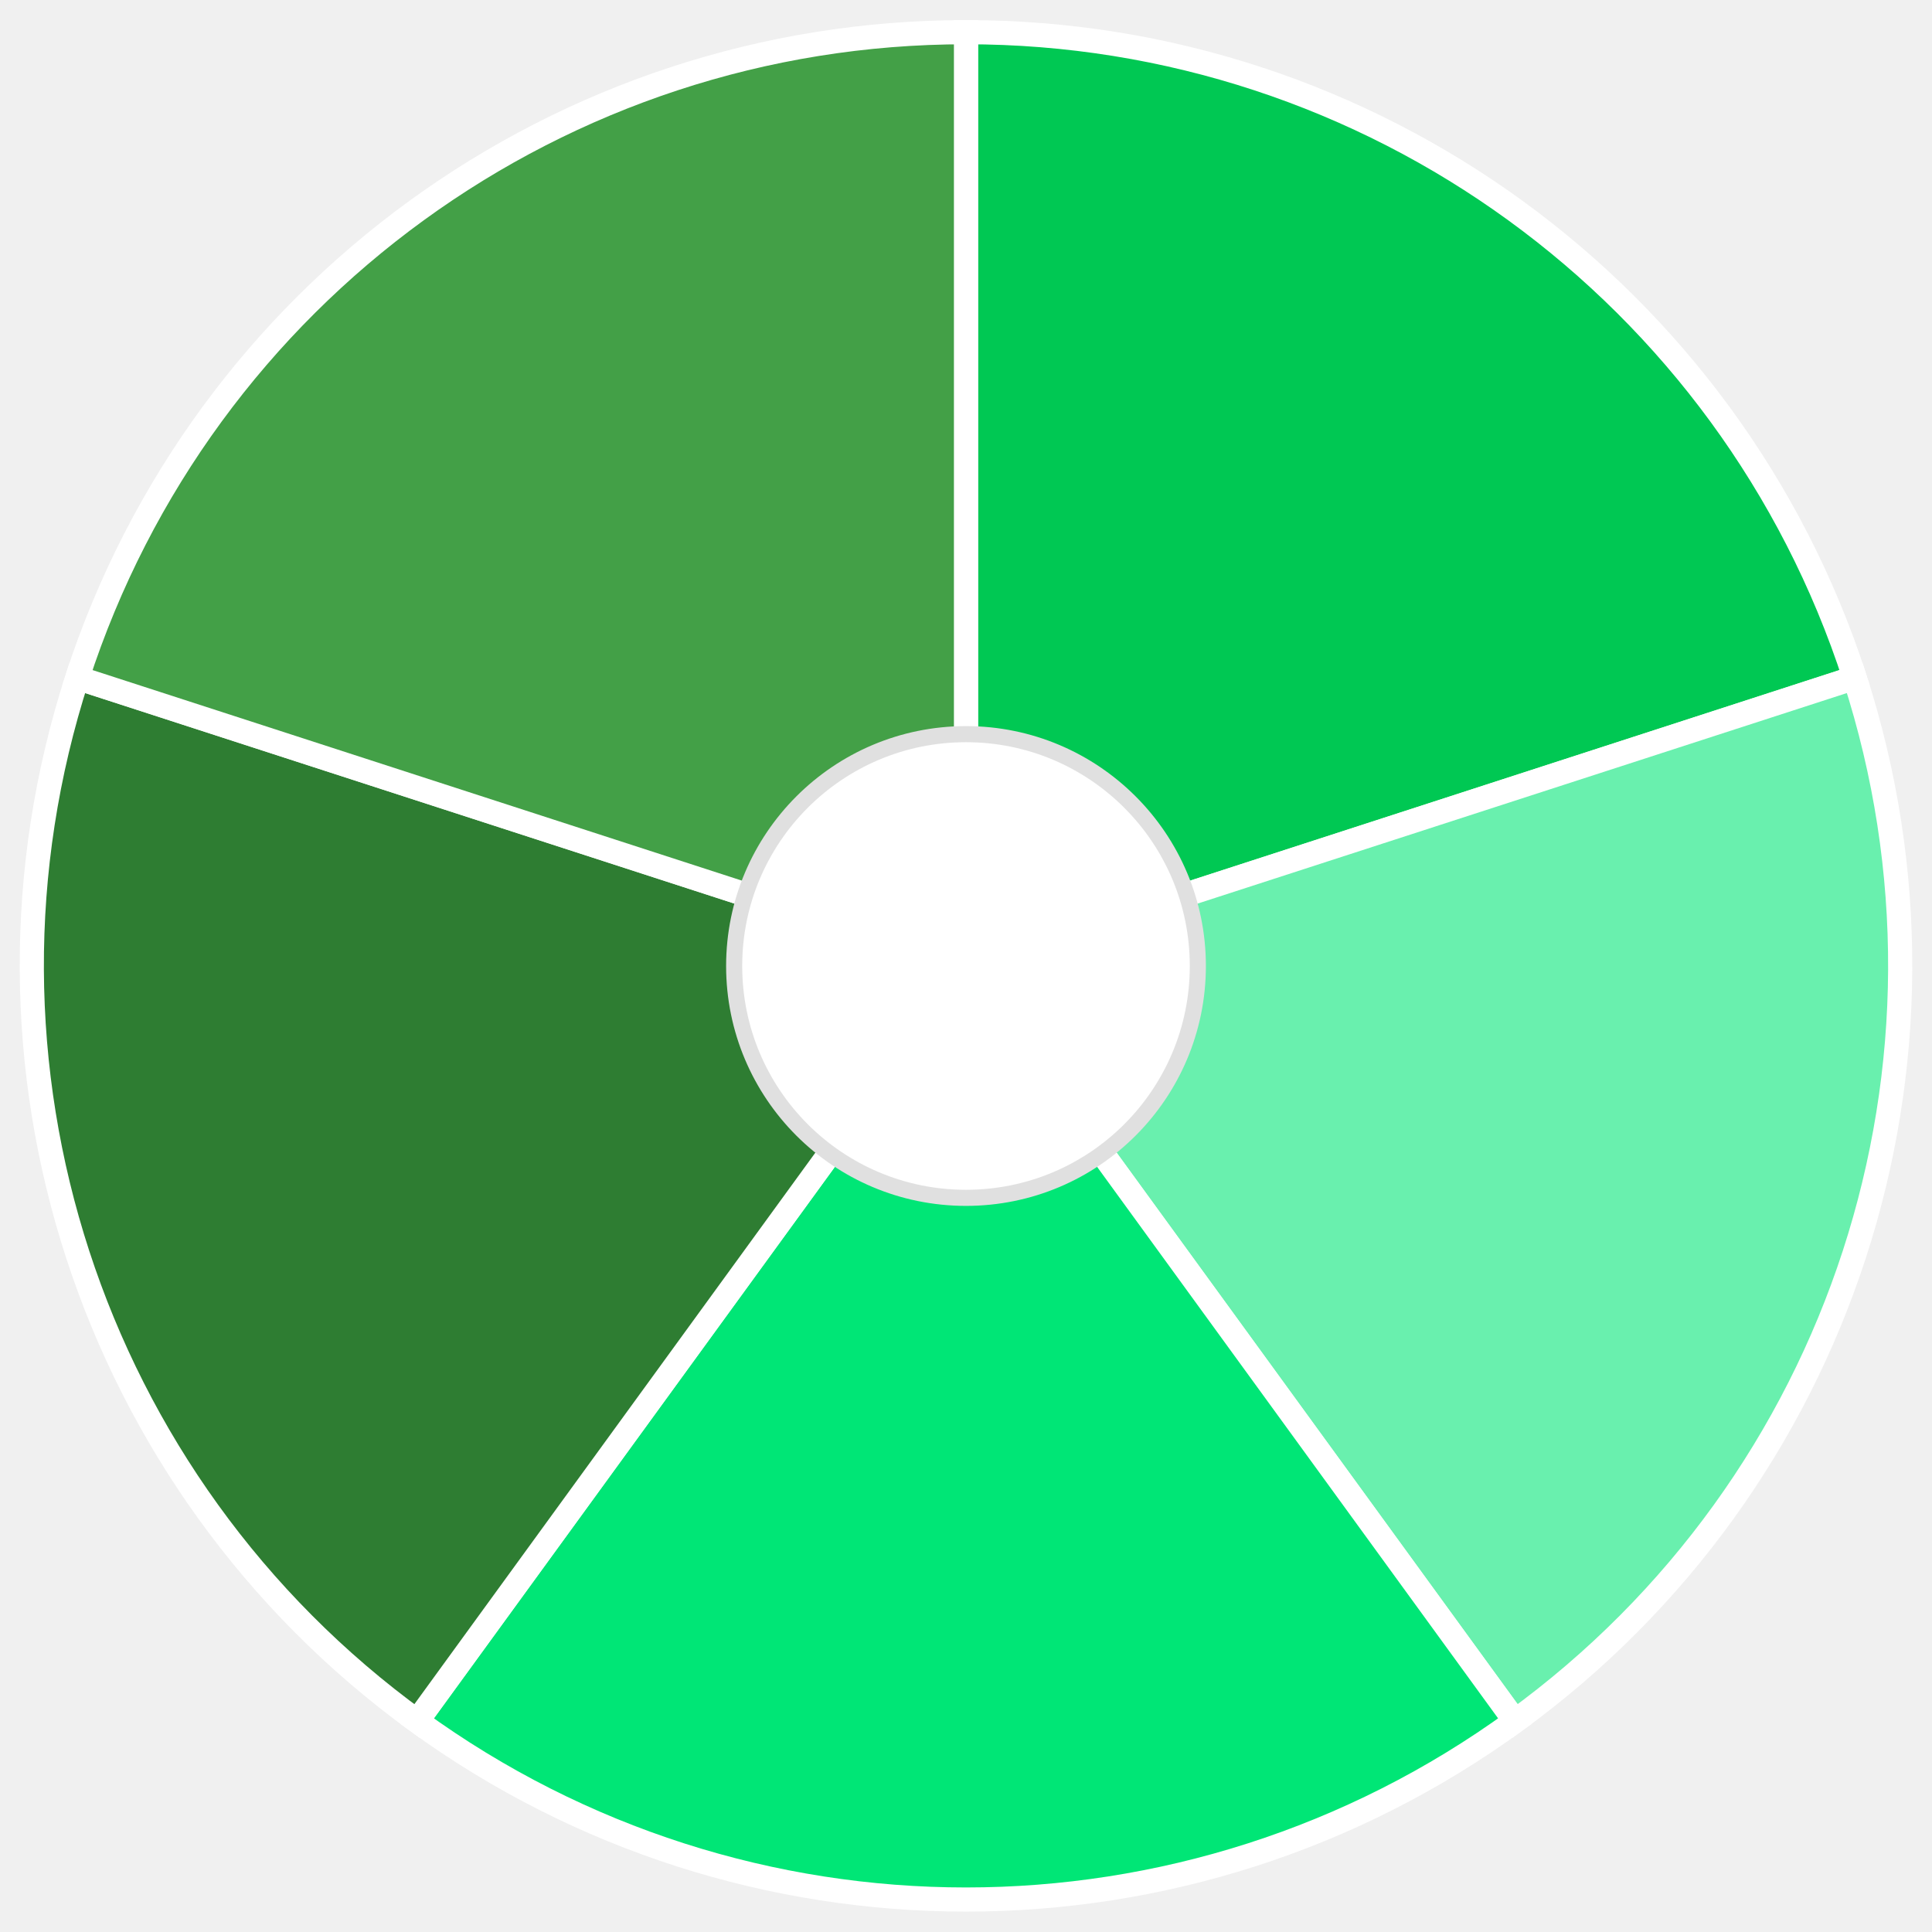
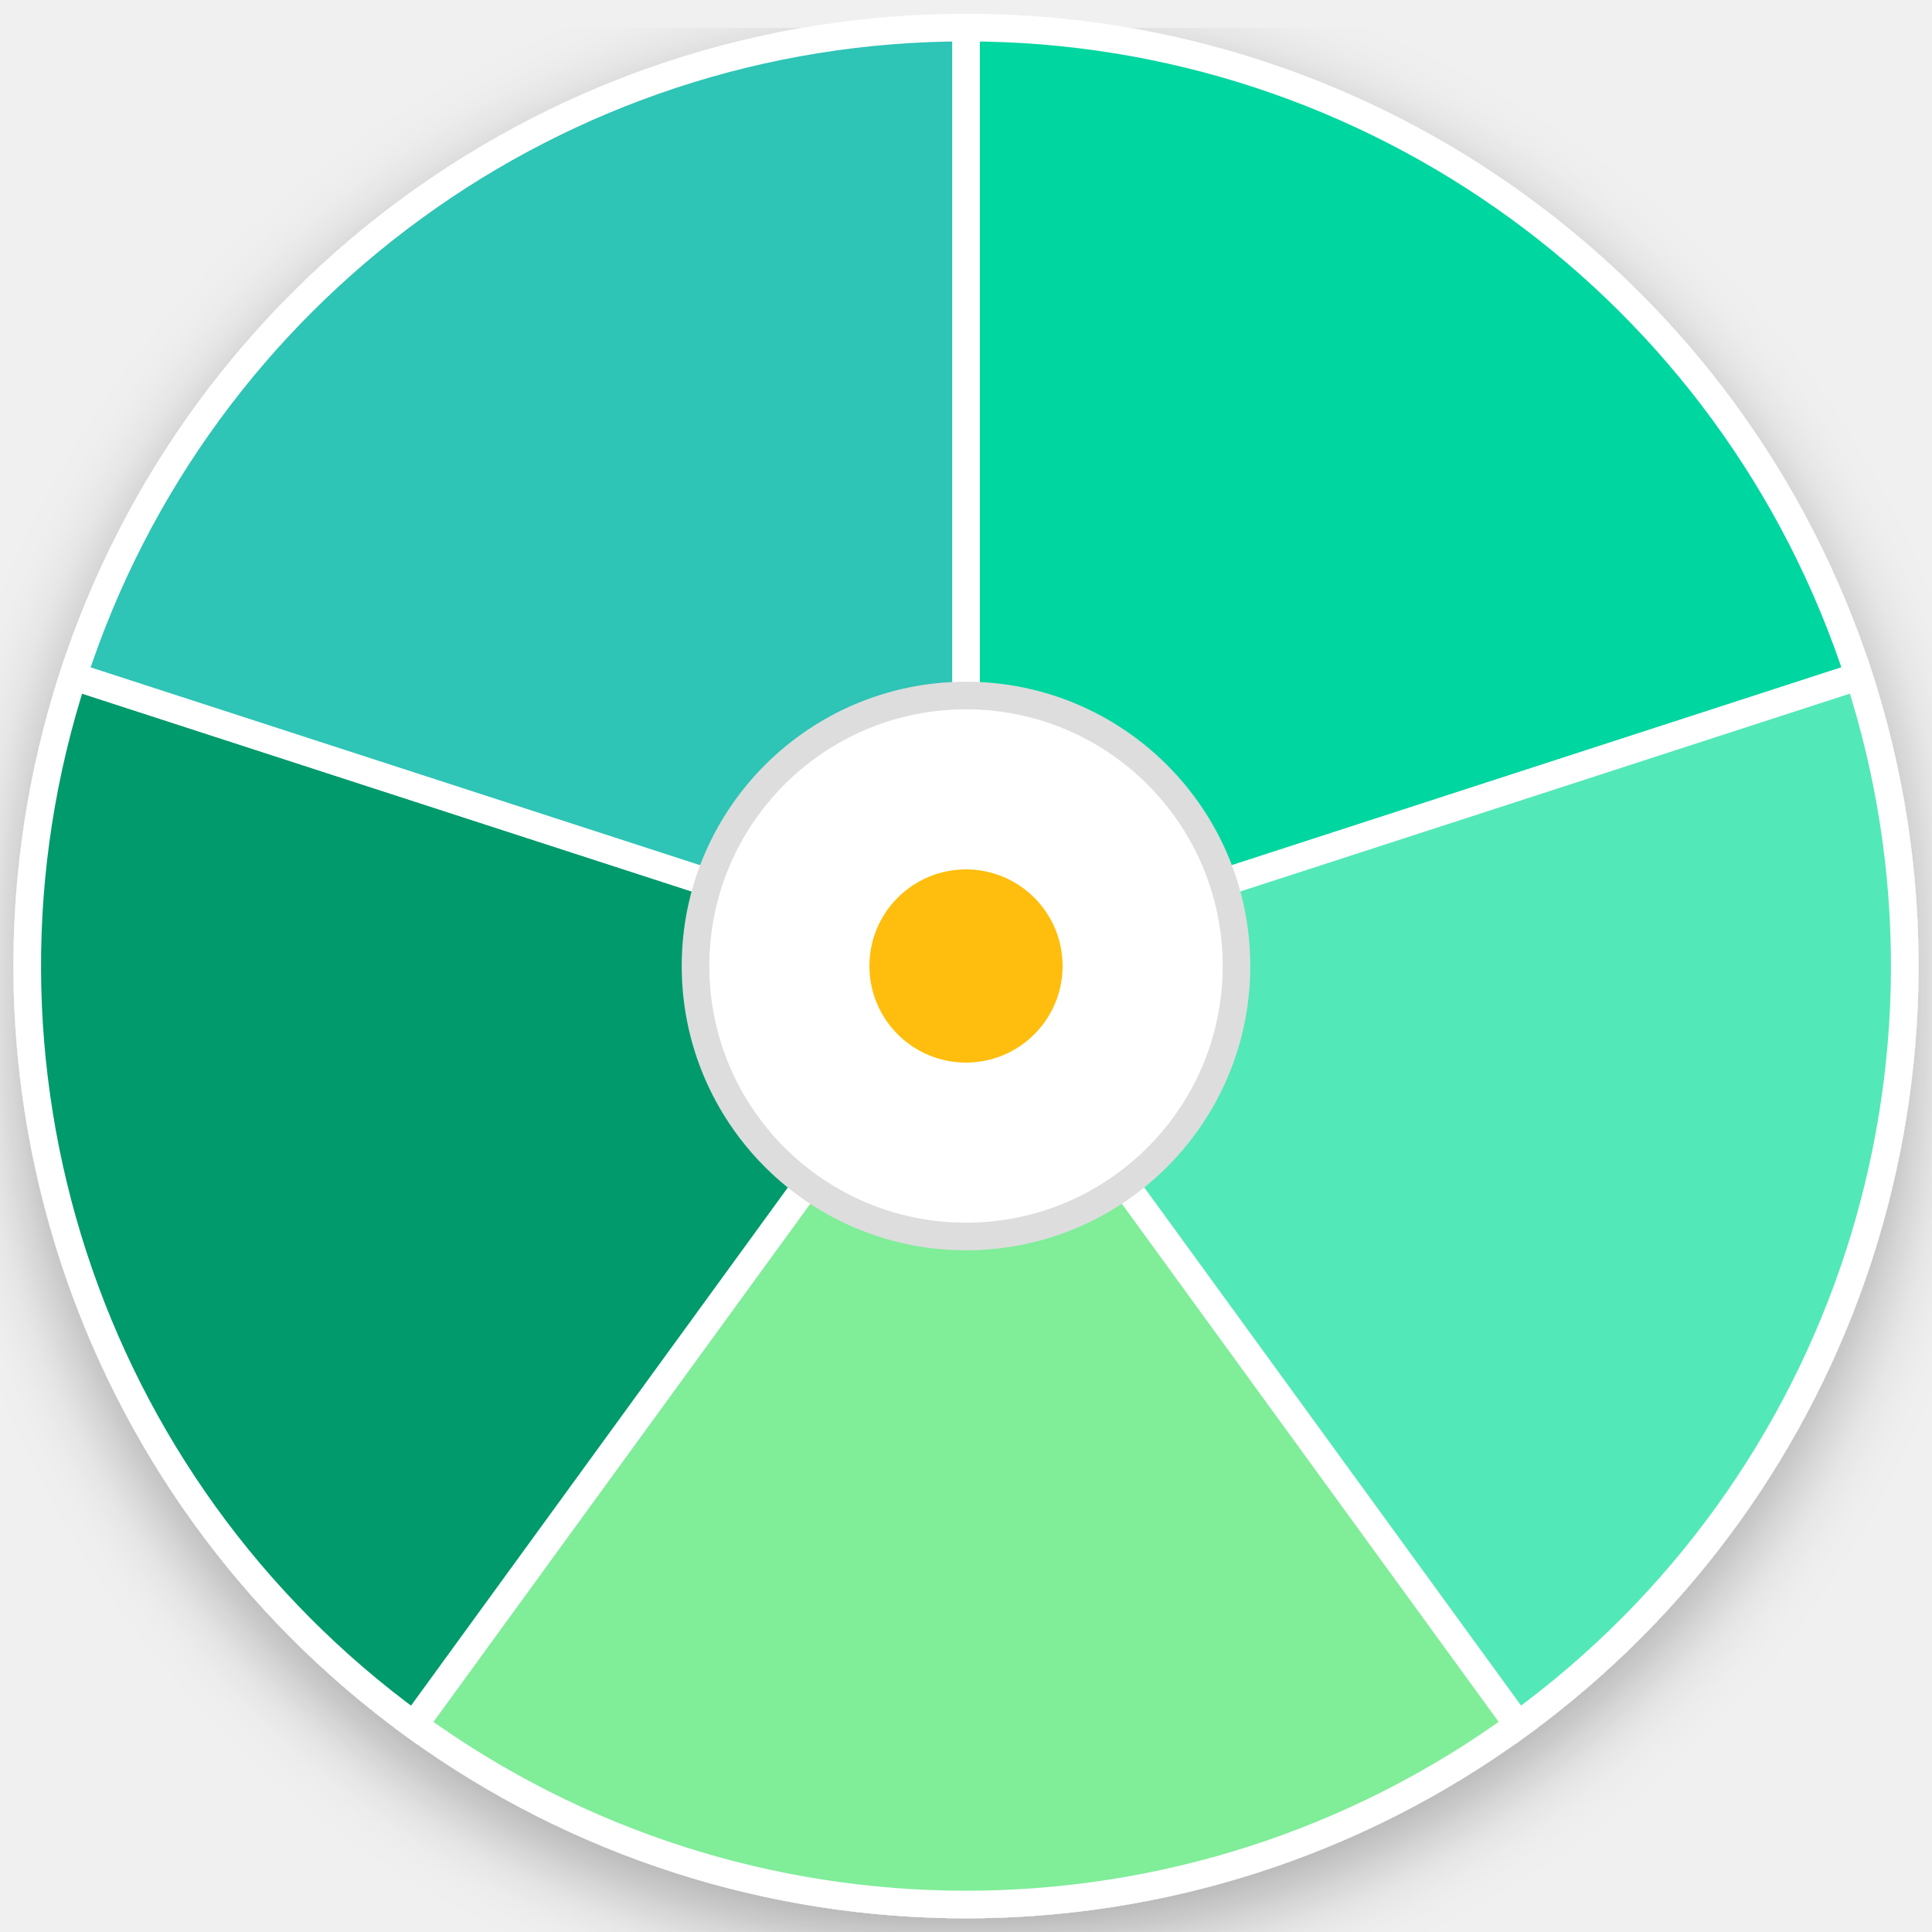
- <svg xmlns="http://www.w3.org/2000/svg" width="120" height="120" viewBox="0 0 120 120">
-   <circle cx="60.0" cy="60.0" r="58.0" fill="white" />
-   <path d="M60.0,60.0 L60.0,2.0 A58.0,58.0 0 0 1 115.2,42.1 Z" fill="#00c853" stroke="white" stroke-width="1.5" />
-   <path d="M60.0,60.0 L115.2,42.1 A58.0,58.0 0 0 1 94.1,106.9 Z" fill="#69f0ae" stroke="white" stroke-width="1.5" />
-   <path d="M60.0,60.0 L94.1,106.9 A58.0,58.0 0 0 1 25.9,106.9 Z" fill="#00e676" stroke="white" stroke-width="1.5" />
-   <path d="M60.0,60.0 L25.9,106.9 A58.0,58.0 0 0 1 4.8,42.1 Z" fill="#2e7d32" stroke="white" stroke-width="1.5" />
-   <path d="M60.0,60.0 L4.8,42.1 A58.0,58.0 0 0 1 60.0,2.0 Z" fill="#43a047" stroke="white" stroke-width="1.5" />
-   <circle cx="60.0" cy="60.0" r="14.4" fill="white" stroke="#e0e0e0" stroke-width="1" />
+ <svg xmlns="http://www.w3.org/2000/svg" width="140" height="140" viewBox="0 0 140 140">
+   <defs>
+     <filter id="sh">
+       <feDropShadow dx="0" dy="2" stdDeviation="3" flood-opacity="0.3" />
+     </filter>
+   </defs>
+   <g filter="url(#sh)">
+     <circle cx="70.0" cy="70.0" r="68.0" fill="white" />
+     <path d="M70.0,70.0 L70.0,2.0 A68.0,68.0 0 0 1 134.7,49.0 Z" fill="#06d6a0" stroke="white" stroke-width="2" />
+     <path d="M70.0,70.0 L134.7,49.0 A68.0,68.0 0 0 1 110.0,125.0 Z" fill="#52e8b8" stroke="white" stroke-width="2" />
+     <path d="M70.0,70.0 L110.0,125.0 A68.0,68.0 0 0 1 30.0,125.0 Z" fill="#80ed99" stroke="white" stroke-width="2" />
+     <path d="M70.0,70.0 L30.0,125.0 A68.0,68.0 0 0 1 5.3,49.0 Z" fill="#049a6c" stroke="white" stroke-width="2" />
+     <path d="M70.0,70.0 L5.3,49.0 A68.0,68.0 0 0 1 70.0,2.0 Z" fill="#2ec4b6" stroke="white" stroke-width="2" />
+     <circle cx="70.0" cy="70.0" r="19.6" fill="white" stroke="#ddd" stroke-width="2" />
+     <circle cx="70.0" cy="70.0" r="7.0" fill="#ffbe0b" />
+   </g>
</svg>
